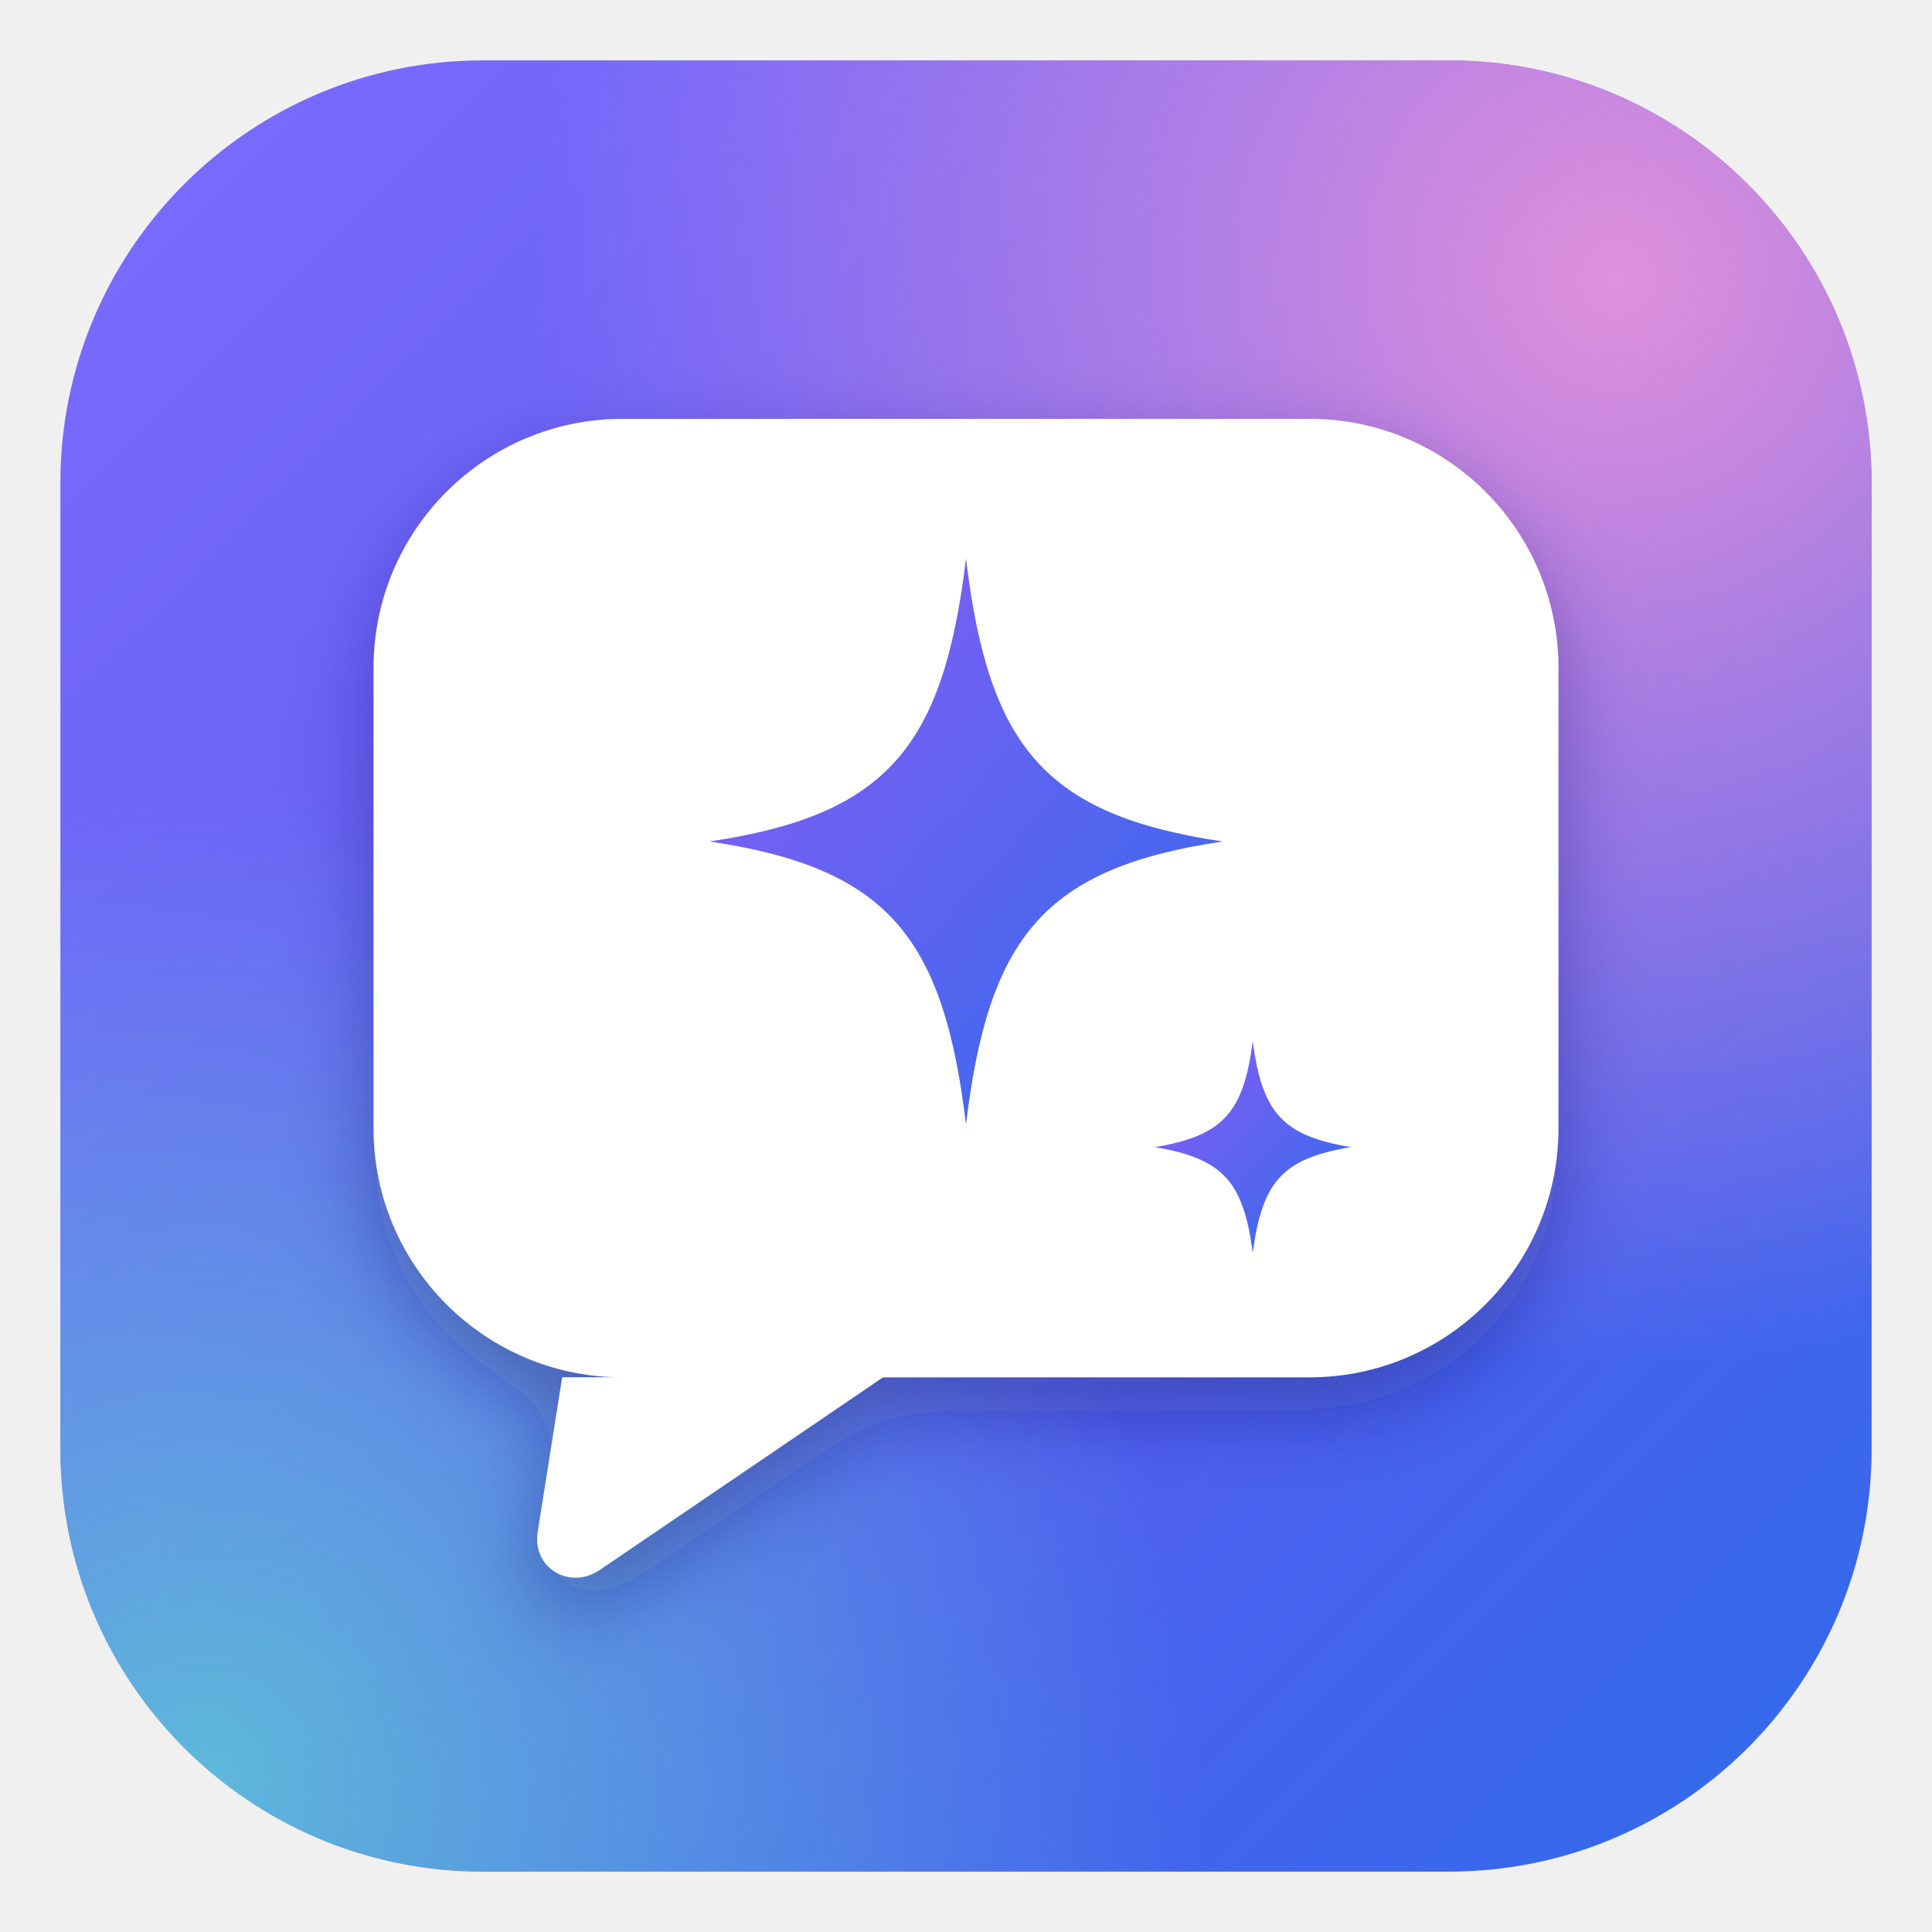
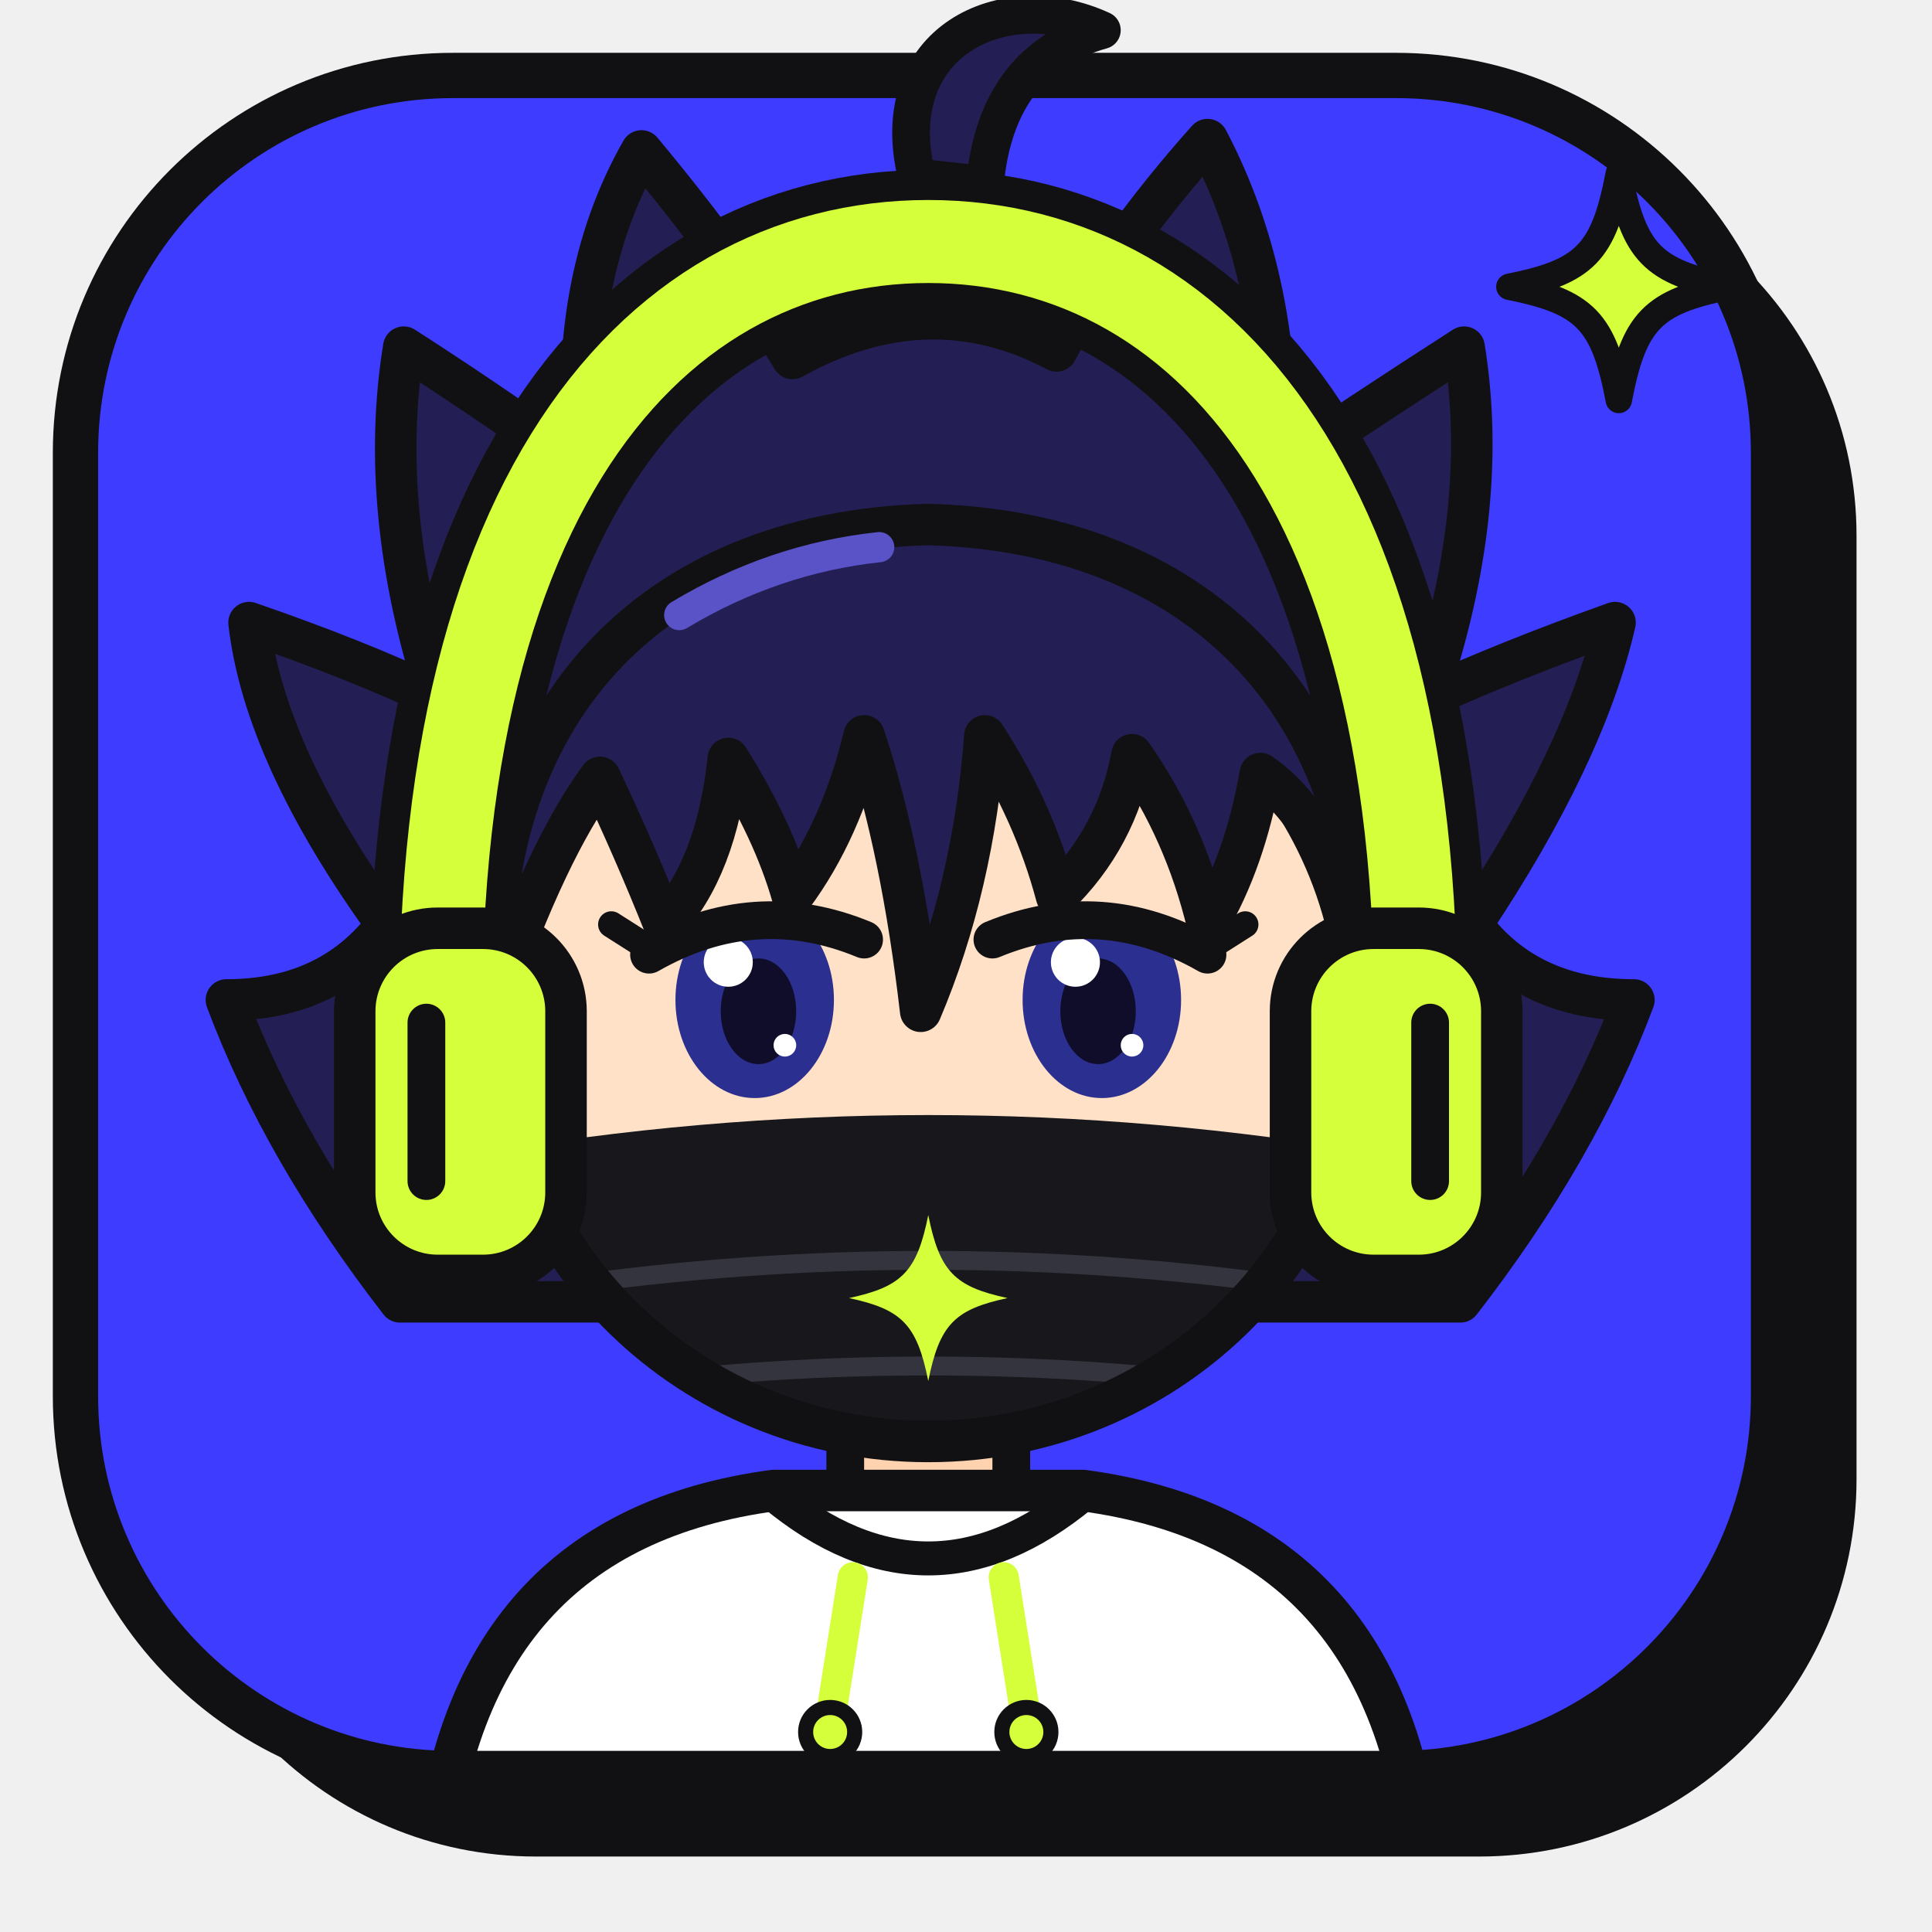
<svg xmlns="http://www.w3.org/2000/svg" viewBox="0 0 1024 1024" width="1024" height="1024">
  <defs>
-     <linearGradient id="bg" x1="0" y1="0" x2="1" y2="1">
-       <stop offset="0" stop-color="#7C6CFF" />
-       <stop offset="0.55" stop-color="#5B5BF0" />
-       <stop offset="1" stop-color="#2F6BEB" />
-     </linearGradient>
-     <radialGradient id="glowPink" cx="0.86" cy="0.12" r="0.6">
-       <stop offset="0" stop-color="#F59AD8" stop-opacity="0.85" />
-       <stop offset="1" stop-color="#F59AD8" stop-opacity="0" />
-     </radialGradient>
-     <radialGradient id="glowTeal" cx="0.08" cy="0.95" r="0.55">
-       <stop offset="0" stop-color="#5EE0D0" stop-opacity="0.7" />
-       <stop offset="1" stop-color="#5EE0D0" stop-opacity="0" />
-     </radialGradient>
-     <linearGradient id="spark" x1="0" y1="0" x2="1" y2="1">
-       <stop offset="0" stop-color="#8B5CF6" />
-       <stop offset="1" stop-color="#2F6BEB" />
-     </linearGradient>
-     <filter id="shadow" x="-20%" y="-20%" width="140%" height="150%">
-       <feDropShadow dx="0" dy="18" stdDeviation="22" flood-color="#1B1660" flood-opacity="0.35" />
-     </filter>
+     <clipPath id="tile">
+       <rect x="40" y="40" width="900" height="900" rx="200" />
+     </clipPath>
+     <clipPath id="face">
+       <ellipse cx="492" cy="572" rx="228" ry="222" />
+     </clipPath>
+     <clipPath id="lidL">
+       <path d="M330 538 Q400 502 472 530 L472 660 L330 660 Z" />
+     </clipPath>
+     <clipPath id="lidR">
+       <path d="M512 530 Q584 502 654 538 L654 660 L512 660 Z" />
+     </clipPath>
  </defs>
-   <rect x="32" y="32" width="960" height="960" rx="224" fill="url(#bg)" />
-   <rect x="32" y="32" width="960" height="960" rx="224" fill="url(#glowPink)" />
-   <rect x="32" y="32" width="960" height="960" rx="224" fill="url(#glowTeal)" />
-   <path filter="url(#shadow)" fill="#FFFFFF" d="M330 222 H694 A132 132 0 0 1 826 354 V598 A132 132 0 0 1 694 730 H468 L318 832 C302 843 282 831 285 812 L298 730 H330 A132 132 0 0 1 198 598 V354 A132 132 0 0 1 330 222 Z" />
-   <path fill="url(#spark)" d="M512 296 C524 396 554 432 648 446 C554 460 524 496 512 596 C500 496 470 460 376 446 C470 432 500 396 512 296 Z" />
-   <path fill="url(#spark)" d="M664 552 C669 590 680 602 716 608 C680 614 669 626 664 664 C659 626 648 614 612 608 C648 602 659 590 664 552 Z" />
+   <rect x="84" y="84" width="900" height="900" rx="200" fill="#111114" />
+   <rect x="40" y="40" width="900" height="900" rx="200" fill="#3d3cff" />
+   <g clip-path="url(#tile)">
+     <rect x="448" y="730" width="88" height="110" fill="#ffd2b0" stroke="#111114" stroke-width="20" />
+     <path d="M230 990 Q246 812 410 790 L574 790 Q738 812 754 990 Z" fill="#ffffff" stroke="#111114" stroke-width="22" stroke-linejoin="round" />
+     <path d="M410 792 Q492 860 574 792" fill="none" stroke="#111114" stroke-width="18" stroke-linecap="round" />
+     <path d="M452 836 L440 912" stroke="#d4ff3a" stroke-width="16" stroke-linecap="round" />
+     <path d="M532 836 L544 912" stroke="#d4ff3a" stroke-width="16" stroke-linecap="round" />
+     <circle cx="440" cy="918" r="13" fill="#d4ff3a" stroke="#111114" stroke-width="8" />
+     <circle cx="544" cy="918" r="13" fill="#d4ff3a" stroke="#111114" stroke-width="8" />
+   </g>
+   <rect x="40" y="40" width="900" height="900" rx="200" fill="none" stroke="#111114" stroke-width="24" />
+   <g transform="translate(0 -30)">
+     <path d="M212 720 Q150 640 120 560 Q175 560 205 520 Q140 430 132 360 Q190 380 232 400 Q200 300 214 214 Q270 250 310 280 Q300 180 340 110 Q390 170 420 220 Q492 180 560 216 Q590 160 640 104 Q680 180 676 280 Q720 250 776 214 Q790 300 756 400 Q800 380 856 360 Q840 430 780 520 Q810 560 866 560 Q836 640 774 720 Z" fill="#231f55" stroke="#111114" stroke-width="22" stroke-linejoin="round" />
+     <ellipse cx="492" cy="572" rx="228" ry="222" fill="#ffe1c7" />
+     <g clip-path="url(#face)">
+       <path d="M250 642 Q492 600 734 642 L734 830 L250 830 Z" fill="#17171c" />
+       <path d="M296 712 Q492 684 688 712" fill="none" stroke="#34343f" stroke-width="10" stroke-linecap="round" />
+       <path d="M330 764 Q492 744 654 764" fill="none" stroke="#34343f" stroke-width="10" stroke-linecap="round" />
+     </g>
+     <path d="M492 674 C498 704 506 712 534 718 C506 724 498 732 492 762 C486 732 478 724 450 718 C478 712 486 704 492 674 Z" fill="#d4ff3a" />
+     <ellipse cx="492" cy="572" rx="228" ry="222" fill="none" stroke="#111114" stroke-width="22" />
+     <g clip-path="url(#lidL)">
+       <ellipse cx="400" cy="560" rx="42" ry="52" fill="#2b2f8f" />
+       <ellipse cx="402" cy="566" rx="20" ry="28" fill="#0f0d2a" />
+       <circle cx="386" cy="540" r="13" fill="#ffffff" />
+       <circle cx="416" cy="584" r="6" fill="#ffffff" />
+     </g>
+     <path d="M344 536 Q400 504 458 528" fill="none" stroke="#111114" stroke-width="20" stroke-linecap="round" />
+     <path d="M346 534 L324 520" stroke="#111114" stroke-width="14" stroke-linecap="round" />
+     <g clip-path="url(#lidR)">
+       <ellipse cx="584" cy="560" rx="42" ry="52" fill="#2b2f8f" />
+       <ellipse cx="582" cy="566" rx="20" ry="28" fill="#0f0d2a" />
+       <circle cx="570" cy="540" r="13" fill="#ffffff" />
+       <circle cx="600" cy="584" r="6" fill="#ffffff" />
+     </g>
+     <path d="M526 528 Q584 504 640 536" fill="none" stroke="#111114" stroke-width="20" stroke-linecap="round" />
+     <path d="M638 534 L660 520" stroke="#111114" stroke-width="14" stroke-linecap="round" />
+     <path d="M262 560 C254 410 344 312 492 308 C640 312 730 410 722 560 Q712 470 668 440 Q660 486 640 520 Q628 470 600 430 Q592 474 560 505 Q548 460 522 420 Q516 500 488 566 Q478 480 458 420 Q446 470 420 505 Q410 470 386 432 Q380 490 352 520 Q336 480 318 442 Q290 480 262 560 Z" fill="#231f55" stroke="#111114" stroke-width="22" stroke-linejoin="round" />
+     <path d="M360 356 Q410 326 466 320" fill="none" stroke="#5a52c7" stroke-width="16" stroke-linecap="round" />
+     <path d="M486 124 C468 52 532 22 584 46 C548 56 526 82 522 128 Z" fill="#231f55" stroke="#111114" stroke-width="20" stroke-linejoin="round" />
+     <path d="M236 640 C214 300 344 158 492 158 C640 158 770 300 748 640" fill="none" stroke="#111114" stroke-width="76" stroke-linecap="round" />
+     <path d="M236 640 C214 300 344 158 492 158 C640 158 770 300 748 640" fill="none" stroke="#d4ff3a" stroke-width="44" stroke-linecap="round" />
+     <rect x="188" y="522" width="112" height="184" rx="44" fill="#d4ff3a" stroke="#111114" stroke-width="22" />
+     <rect x="684" y="522" width="112" height="184" rx="44" fill="#d4ff3a" stroke="#111114" stroke-width="22" />
+     <rect x="216" y="562" width="20" height="104" rx="10" fill="#111114" />
+     <rect x="748" y="562" width="20" height="104" rx="10" fill="#111114" />
+   </g>
+   <path d="M858 92 C866 134 876 144 916 152 C876 160 866 170 858 212 C850 170 840 160 800 152 C840 144 850 134 858 92 Z" fill="#d4ff3a" stroke="#111114" stroke-width="14" stroke-linejoin="round" />
</svg>
